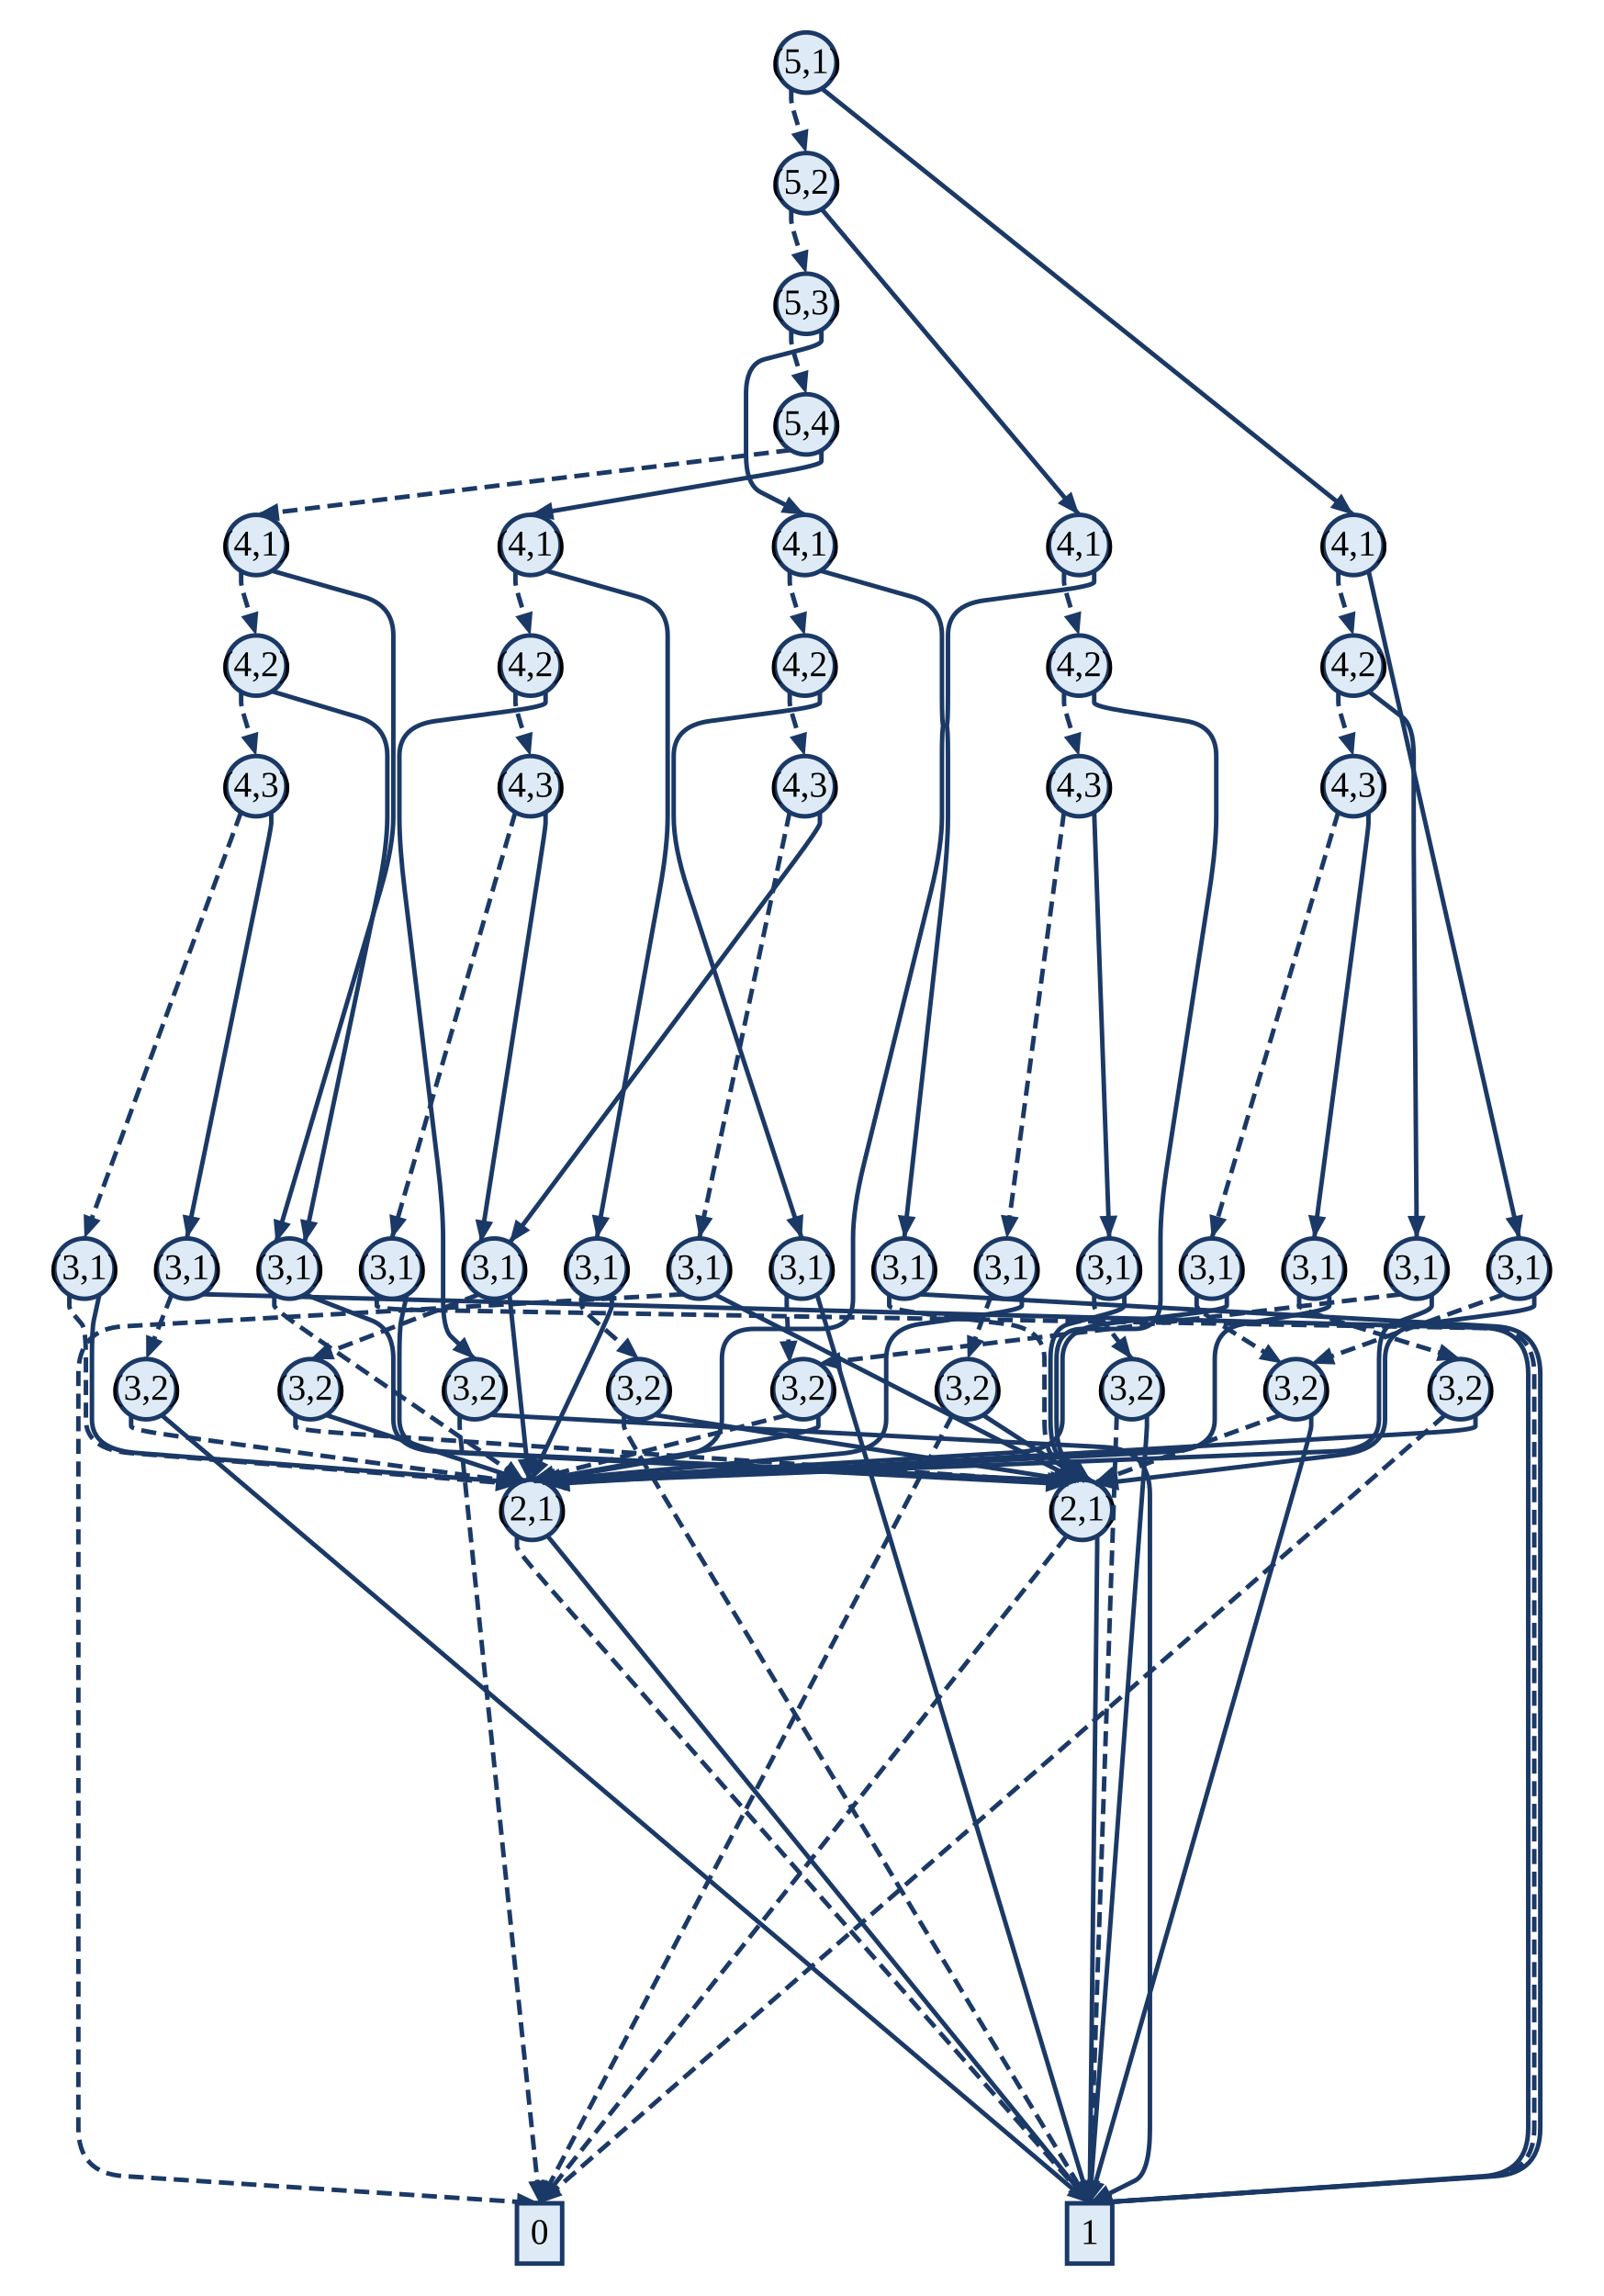
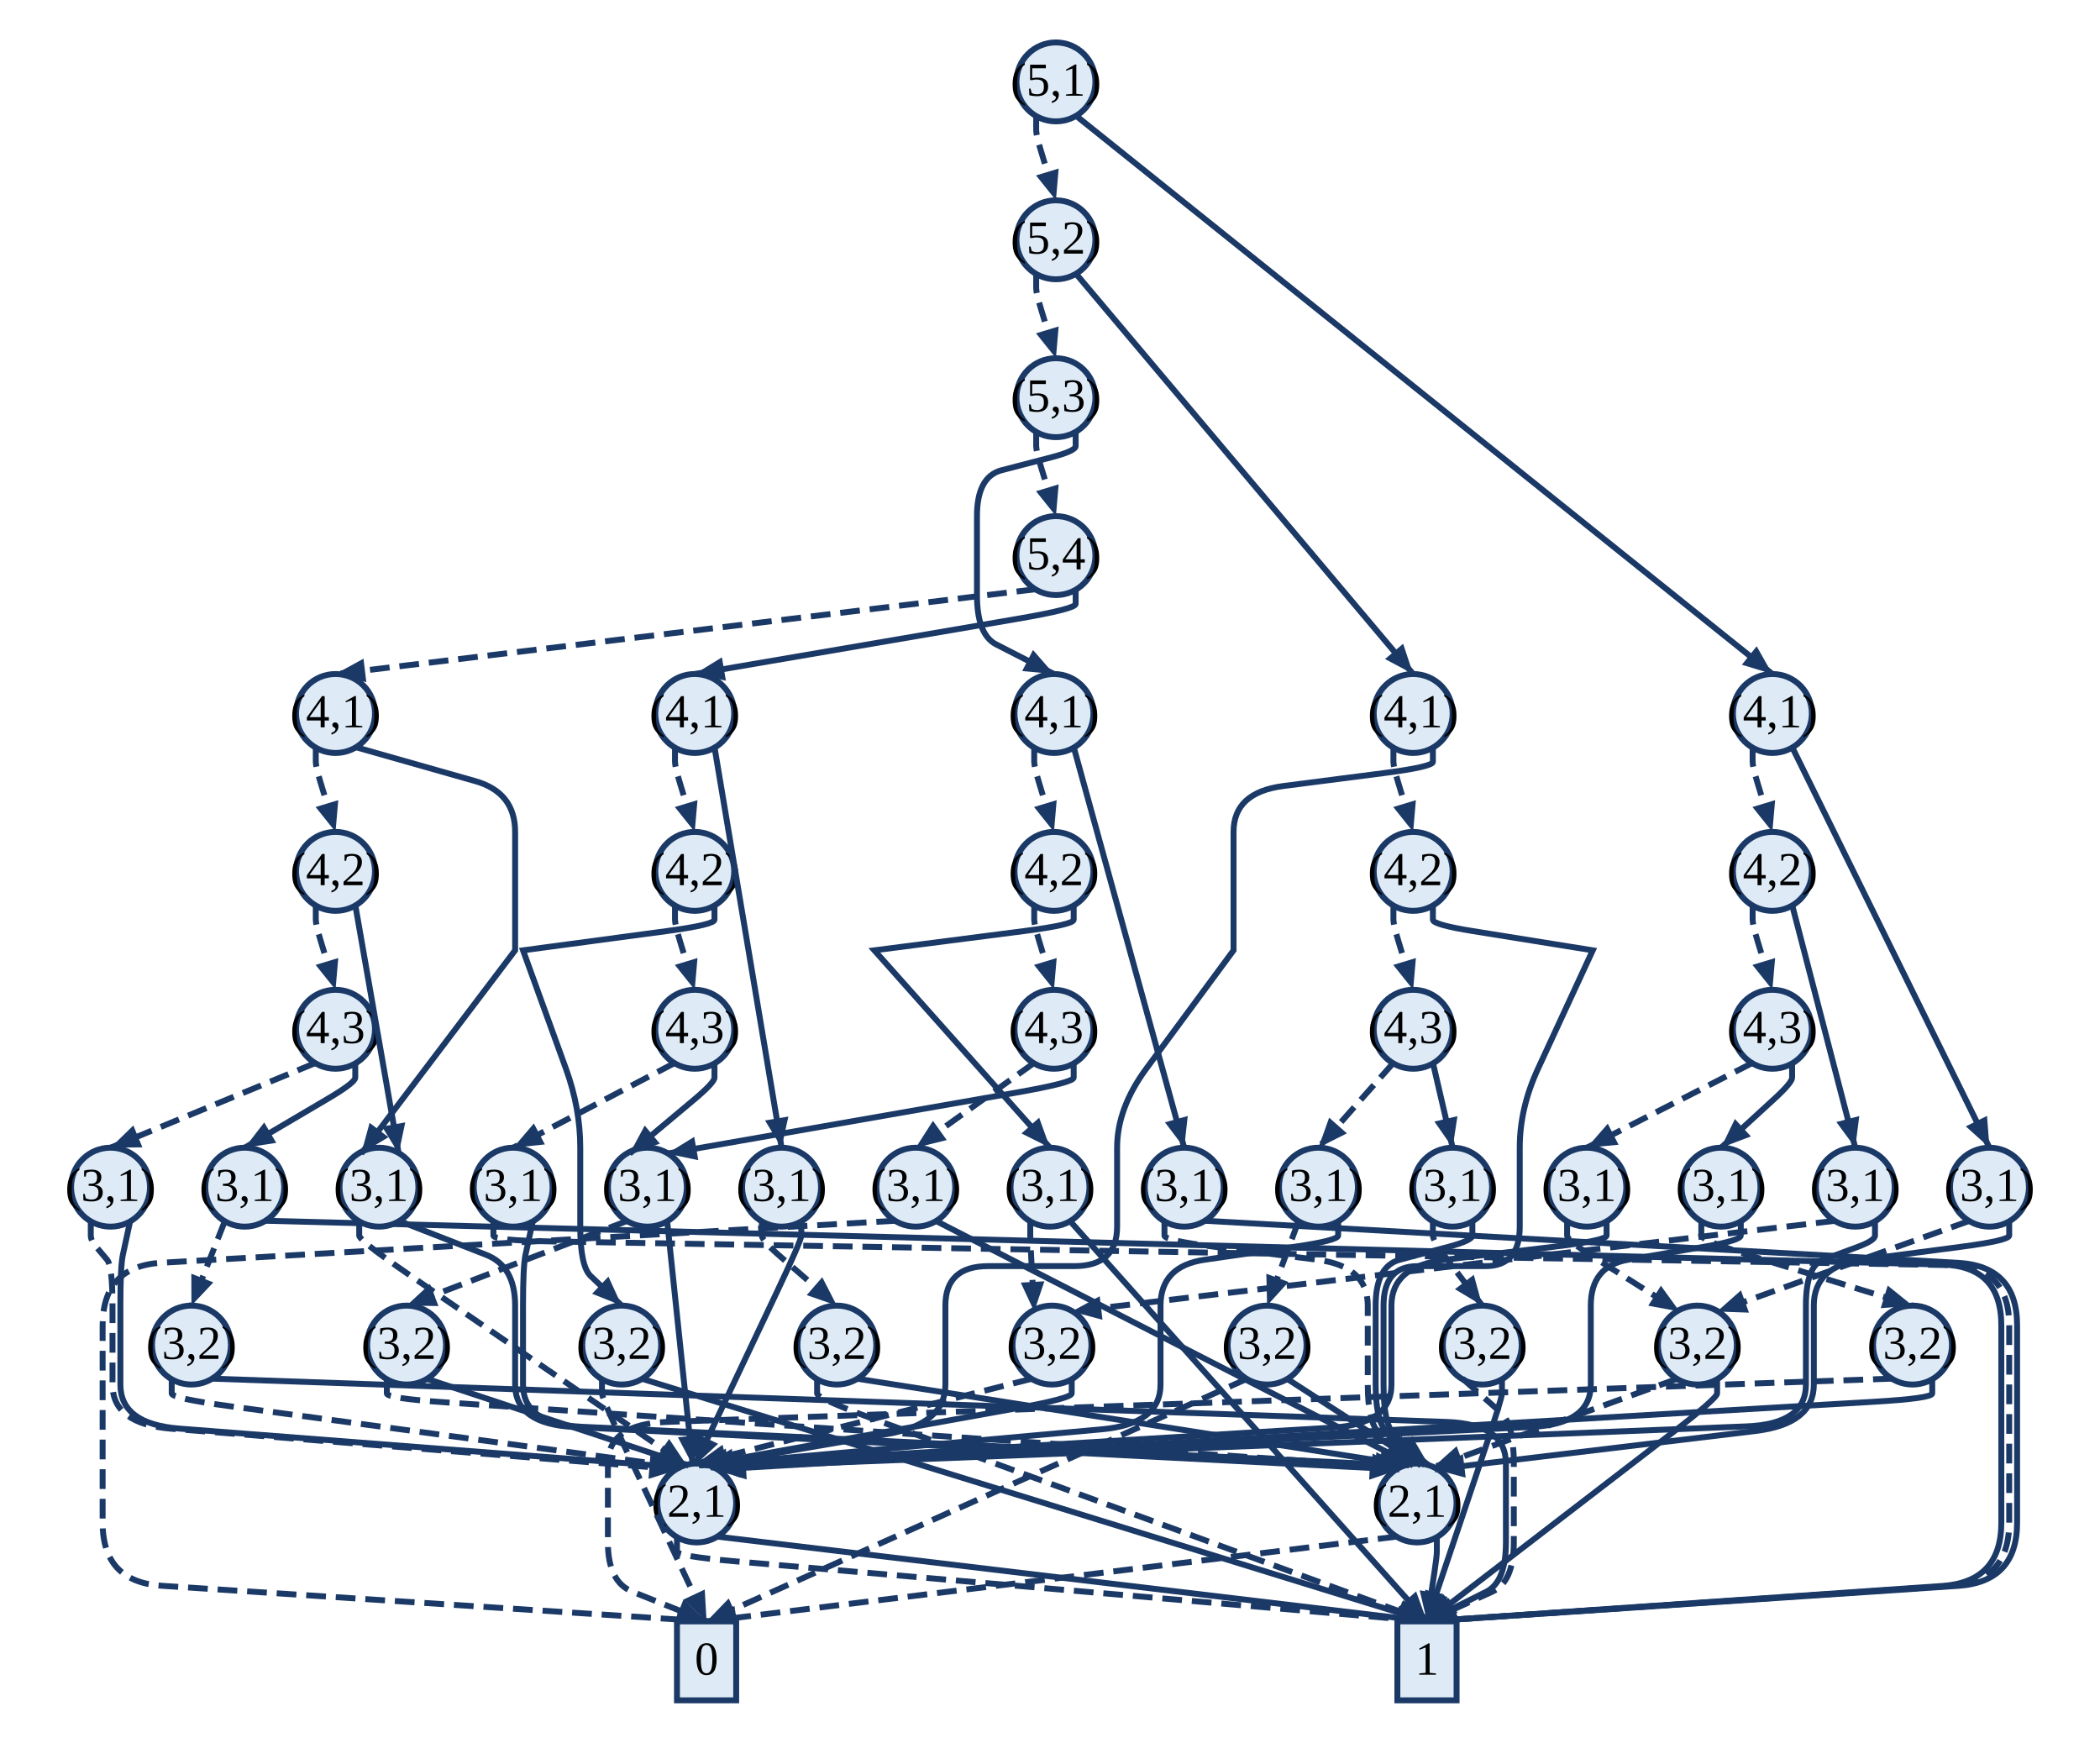
- <svg xmlns="http://www.w3.org/2000/svg" width="1064" height="1523" viewBox="-38 -21.5 1064 1523">
+ <svg xmlns="http://www.w3.org/2000/svg" width="1064" height="883" viewBox="-38 -21.5 1064 883">
  <defs>
    <marker id="arrow" viewBox="-10 -4 20 8" markerWidth="10" markerHeight="10" orient="auto">
      <polygon points="-10,-4 0,0 -10,4" fill="#1b3966" stroke="none" />
    </marker>
  </defs>
-   <circle cx="315" cy="980" r="20" fill="#deebf7" stroke="#1b3966" stroke-width="3" />
-   <text x="315" y="987" font-size="24" text-anchor="middle" fill="black">(2,1)</text>
-   <path d="M 305,997 L 305,1004.5 Q 305,1007 324.788,1029.55 L 665.212,1417.45 L 685,1440" fill="none" stroke="#1b3966" stroke-width="3" stroke-dasharray="10,5" marker-end="url(#arrow)" />
-   <path d="M 325,997 L 685,1440" fill="none" stroke="#1b3966" stroke-width="3" marker-end="url(#arrow)" />
-   <circle cx="680" cy="980" r="20" fill="#deebf7" stroke="#1b3966" stroke-width="3" />
-   <text x="680" y="987" font-size="24" text-anchor="middle" fill="black">(2,1)</text>
-   <path d="M 670,997 L 320,1440" fill="none" stroke="#1b3966" stroke-width="3" stroke-dasharray="10,5" marker-end="url(#arrow)" />
-   <path d="M 690,997 L 690,1004.5 Q 690,1007 689.654,1037 L 685.346,1410 L 685,1440" fill="none" stroke="#1b3966" stroke-width="3" marker-end="url(#arrow)" />
-   <circle cx="59" cy="900" r="20" fill="#deebf7" stroke="#1b3966" stroke-width="3" />
-   <text x="59" y="907" font-size="24" text-anchor="middle" fill="black">(3,2)</text>
-   <path d="M 49,917 L 49,924.5 Q 49,927 78.73,931.018 L 278.27,957.982 L 308,962" fill="none" stroke="#1b3966" stroke-width="3" stroke-dasharray="10,5" marker-end="url(#arrow)" />
-   <path d="M 69,917 L 685,1440" fill="none" stroke="#1b3966" stroke-width="3" marker-end="url(#arrow)" />
-   <circle cx="168" cy="900" r="20" fill="#deebf7" stroke="#1b3966" stroke-width="3" />
-   <text x="168" y="907" font-size="24" text-anchor="middle" fill="black">(3,2)</text>
-   <path d="M 158,917 L 158,924.5 Q 158,927 187.931,929.038 L 642.069,959.962 L 672,962" fill="none" stroke="#1b3966" stroke-width="3" stroke-dasharray="10,5" marker-end="url(#arrow)" />
-   <path d="M 178,917 L 311,961" fill="none" stroke="#1b3966" stroke-width="3" marker-end="url(#arrow)" />
-   <circle cx="277" cy="900" r="20" fill="#deebf7" stroke="#1b3966" stroke-width="3" />
-   <text x="277" y="907" font-size="24" text-anchor="middle" fill="black">(3,2)</text>
-   <path d="M 267,917 L 267,924.5 Q 267,927 270.083,956.841 L 316.917,1410.16 L 320,1440" fill="none" stroke="#1b3966" stroke-width="3" stroke-dasharray="10,5" marker-end="url(#arrow)" />
-   <path d="M 287,917 L 695.041,938.427 Q 725,940 725,970 L 725,1390 Q 725,1420 715,1425 L 695,1435 L 685,1440" fill="none" stroke="#1b3966" stroke-width="3" marker-end="url(#arrow)" />
-   <circle cx="386" cy="900" r="20" fill="#deebf7" stroke="#1b3966" stroke-width="3" />
-   <text x="386" y="907" font-size="24" text-anchor="middle" fill="black">(3,2)</text>
-   <path d="M 376,917 L 376,924.5 Q 376,927 391.479,952.698 L 669.521,1414.3 L 685,1440" fill="none" stroke="#1b3966" stroke-width="3" stroke-dasharray="10,5" marker-end="url(#arrow)" />
-   <path d="M 396,917 L 676,961" fill="none" stroke="#1b3966" stroke-width="3" marker-end="url(#arrow)" />
-   <circle cx="495" cy="900" r="20" fill="#deebf7" stroke="#1b3966" stroke-width="3" />
-   <text x="495" y="907" font-size="24" text-anchor="middle" fill="black">(3,2)</text>
-   <path d="M 485,917 L 315,960" fill="none" stroke="#1b3966" stroke-width="3" stroke-dasharray="10,5" marker-end="url(#arrow)" />
-   <path d="M 505,917 L 505,924.5 Q 505,927 475.474,932.312 L 345.526,955.688 L 316,961" fill="none" stroke="#1b3966" stroke-width="3" marker-end="url(#arrow)" />
-   <circle cx="604" cy="900" r="20" fill="#deebf7" stroke="#1b3966" stroke-width="3" />
-   <text x="604" y="907" font-size="24" text-anchor="middle" fill="black">(3,2)</text>
-   <path d="M 594,917 L 320,1440" fill="none" stroke="#1b3966" stroke-width="3" stroke-dasharray="10,5" marker-end="url(#arrow)" />
-   <path d="M 614,917 L 682,961" fill="none" stroke="#1b3966" stroke-width="3" marker-end="url(#arrow)" />
-   <circle cx="713" cy="900" r="20" fill="#deebf7" stroke="#1b3966" stroke-width="3" />
-   <text x="713" y="907" font-size="24" text-anchor="middle" fill="black">(3,2)</text>
-   <path d="M 703,917 L 685,1440" fill="none" stroke="#1b3966" stroke-width="3" stroke-dasharray="10,5" marker-end="url(#arrow)" />
-   <path d="M 723,917 L 723,924.5 Q 723,927 720.784,956.918 L 687.216,1410.08 L 685,1440" fill="none" stroke="#1b3966" stroke-width="3" marker-end="url(#arrow)" />
-   <circle cx="822" cy="900" r="20" fill="#deebf7" stroke="#1b3966" stroke-width="3" />
-   <text x="822" y="907" font-size="24" text-anchor="middle" fill="black">(3,2)</text>
-   <path d="M 812,917 L 688,962" fill="none" stroke="#1b3966" stroke-width="3" stroke-dasharray="10,5" marker-end="url(#arrow)" />
-   <path d="M 832,917 L 832,924.5 Q 832,927 823.736,955.839 L 693.264,1411.16 L 685,1440" fill="none" stroke="#1b3966" stroke-width="3" marker-end="url(#arrow)" />
-   <circle cx="931" cy="900" r="20" fill="#deebf7" stroke="#1b3966" stroke-width="3" />
-   <text x="931" y="907" font-size="24" text-anchor="middle" fill="black">(3,2)</text>
-   <path d="M 921,917 L 320,1440" fill="none" stroke="#1b3966" stroke-width="3" stroke-dasharray="10,5" marker-end="url(#arrow)" />
-   <path d="M 941,917 L 941,924.5 Q 941,927 911.051,928.75 L 354.949,961.25 L 325,963" fill="none" stroke="#1b3966" stroke-width="3" marker-end="url(#arrow)" />
-   <circle cx="18" cy="820" r="20" fill="#deebf7" stroke="#1b3966" stroke-width="3" />
-   <text x="18" y="827" font-size="24" text-anchor="middle" fill="black">(3,1)</text>
-   <path d="M 8,837 L 8,844.5 Q 8,847 10.75,850.25 L 16.25,856.75 Q 19,860 19,880 L 19,920 Q 19,940 48.904,942.396 L 276.096,960.604 L 306,963" fill="none" stroke="#1b3966" stroke-width="3" stroke-dasharray="10,5" marker-end="url(#arrow)" />
-   <path d="M 28,837 L 24.25,854.25 Q 23,860 23,880 L 23,920 Q 23,940 52.91,942.317 L 277.09,959.683 L 307,962" fill="none" stroke="#1b3966" stroke-width="3" marker-end="url(#arrow)" />
-   <circle cx="86" cy="820" r="20" fill="#deebf7" stroke="#1b3966" stroke-width="3" />
-   <text x="86" y="827" font-size="24" text-anchor="middle" fill="black">(3,1)</text>
-   <path d="M 76,837 L 59,880" fill="none" stroke="#1b3966" stroke-width="3" stroke-dasharray="10,5" marker-end="url(#arrow)" />
-   <path d="M 96,837 L 946.01,859.216 Q 976,860 976,890 L 976,1390 Q 976,1420 946.071,1422.06 L 714.929,1437.94 L 685,1440" fill="none" stroke="#1b3966" stroke-width="3" marker-end="url(#arrow)" />
-   <circle cx="154" cy="820" r="20" fill="#deebf7" stroke="#1b3966" stroke-width="3" />
-   <text x="154" y="827" font-size="24" text-anchor="middle" fill="black">(3,1)</text>
-   <path d="M 144,837 L 144,844.5 Q 144,847 168.73,863.983 L 285.27,944.017 L 310,961" fill="none" stroke="#1b3966" stroke-width="3" stroke-dasharray="10,5" marker-end="url(#arrow)" />
-   <path d="M 164,837 L 208.25,854.25 Q 223,860 223,880 L 223,920 Q 223,940 252.961,941.538 L 641.039,961.462 L 671,963" fill="none" stroke="#1b3966" stroke-width="3" marker-end="url(#arrow)" />
-   <circle cx="222" cy="820" r="20" fill="#deebf7" stroke="#1b3966" stroke-width="3" />
-   <text x="222" y="827" font-size="24" text-anchor="middle" fill="black">(3,1)</text>
-   <path d="M 212,837 L 212,844.5 Q 212,847 241.996,847.508 L 950.004,859.492 Q 980,860 980,890 L 980,1390 Q 980,1420 950.069,1422.03 L 714.931,1437.97 L 685,1440" fill="none" stroke="#1b3966" stroke-width="3" stroke-dasharray="10,5" marker-end="url(#arrow)" />
-   <path d="M 232,837 L 228.25,854.25 Q 227,860 227,880 L 227,920 Q 227,940 256.967,941.408 L 644.033,959.592 L 674,961" fill="none" stroke="#1b3966" stroke-width="3" marker-end="url(#arrow)" />
-   <circle cx="290" cy="820" r="20" fill="#deebf7" stroke="#1b3966" stroke-width="3" />
-   <text x="290" y="827" font-size="24" text-anchor="middle" fill="black">(3,1)</text>
-   <path d="M 280,837 L 168,880" fill="none" stroke="#1b3966" stroke-width="3" stroke-dasharray="10,5" marker-end="url(#arrow)" />
-   <path d="M 300,837 L 313,961" fill="none" stroke="#1b3966" stroke-width="3" marker-end="url(#arrow)" />
-   <circle cx="358" cy="820" r="20" fill="#deebf7" stroke="#1b3966" stroke-width="3" />
-   <text x="358" y="827" font-size="24" text-anchor="middle" fill="black">(3,1)</text>
-   <path d="M 348,837 L 348,844.5 Q 348,847 357.5,855.25 L 376.5,871.75 L 386,880" fill="none" stroke="#1b3966" stroke-width="3" stroke-dasharray="10,5" marker-end="url(#arrow)" />
-   <path d="M 368,837 L 368,844.5 Q 368,847 355.157,874.112 L 326.843,933.888 L 314,961" fill="none" stroke="#1b3966" stroke-width="3" marker-end="url(#arrow)" />
-   <circle cx="426" cy="820" r="20" fill="#deebf7" stroke="#1b3966" stroke-width="3" />
-   <text x="426" y="827" font-size="24" text-anchor="middle" fill="black">(3,1)</text>
-   <path d="M 416,837 L 43.951,858.286 Q 14,860 14,890 L 14,1390 Q 14,1420 43.936,1421.96 L 290.064,1438.04 L 320,1440" fill="none" stroke="#1b3966" stroke-width="3" stroke-dasharray="10,5" marker-end="url(#arrow)" />
-   <path d="M 436,837 L 678,961" fill="none" stroke="#1b3966" stroke-width="3" marker-end="url(#arrow)" />
-   <circle cx="494" cy="820" r="20" fill="#deebf7" stroke="#1b3966" stroke-width="3" />
-   <text x="494" y="827" font-size="24" text-anchor="middle" fill="black">(3,1)</text>
-   <path d="M 484,837 L 484,844.5 Q 484,847 484.5,856 L 485.5,874 L 486,883" fill="none" stroke="#1b3966" stroke-width="3" stroke-dasharray="10,5" marker-end="url(#arrow)" />
-   <path d="M 504,837 L 685,1440" fill="none" stroke="#1b3966" stroke-width="3" marker-end="url(#arrow)" />
-   <circle cx="562" cy="820" r="20" fill="#deebf7" stroke="#1b3966" stroke-width="3" />
-   <text x="562" y="827" font-size="24" text-anchor="middle" fill="black">(3,1)</text>
-   <path d="M 552,837 L 552,844.5 Q 552,847 577.75,850.25 L 629.25,856.75 Q 655,860 655,880 L 655,920 Q 655,940 661.25,945 L 673.75,955 L 680,960" fill="none" stroke="#1b3966" stroke-width="3" stroke-dasharray="10,5" marker-end="url(#arrow)" />
-   <path d="M 572,837 L 954.047,858.328 Q 984,860 984,890 L 984,1390 Q 984,1420 954.067,1422 L 714.933,1438 L 685,1440" fill="none" stroke="#1b3966" stroke-width="3" marker-end="url(#arrow)" />
-   <circle cx="630" cy="820" r="20" fill="#deebf7" stroke="#1b3966" stroke-width="3" />
-   <text x="630" y="827" font-size="24" text-anchor="middle" fill="black">(3,1)</text>
-   <path d="M 620,837 L 604,880" fill="none" stroke="#1b3966" stroke-width="3" stroke-dasharray="10,5" marker-end="url(#arrow)" />
-   <path d="M 640,837 L 640,844.5 Q 640,847 617.5,850.25 L 572.5,856.75 Q 550,860 550,880 L 550,920 Q 550,940 520.121,942.693 L 346.879,958.307 L 317,961" fill="none" stroke="#1b3966" stroke-width="3" marker-end="url(#arrow)" />
-   <circle cx="698" cy="820" r="20" fill="#deebf7" stroke="#1b3966" stroke-width="3" />
-   <text x="698" y="827" font-size="24" text-anchor="middle" fill="black">(3,1)</text>
-   <path d="M 688,837 L 688,844.5 Q 688,847 694.25,855.25 L 706.75,871.75 L 713,880" fill="none" stroke="#1b3966" stroke-width="3" stroke-dasharray="10,5" marker-end="url(#arrow)" />
-   <path d="M 708,837 L 708,844.5 Q 708,847 695.75,850.25 L 671.25,856.75 Q 659,860 659,880 L 659,920 Q 659,940 665.75,945.25 L 679.25,955.75 L 686,961" fill="none" stroke="#1b3966" stroke-width="3" marker-end="url(#arrow)" />
-   <circle cx="766" cy="820" r="20" fill="#deebf7" stroke="#1b3966" stroke-width="3" />
-   <text x="766" y="827" font-size="24" text-anchor="middle" fill="black">(3,1)</text>
-   <path d="M 756,837 L 756,844.5 Q 756,847 770.25,856 L 798.75,874 L 813,883" fill="none" stroke="#1b3966" stroke-width="3" stroke-dasharray="10,5" marker-end="url(#arrow)" />
-   <path d="M 776,837 L 776,844.5 Q 776,847 748.75,850.25 L 694.25,856.75 Q 667,860 667,880 L 667,920 Q 667,940 637.055,941.812 L 349.945,959.188 L 320,961" fill="none" stroke="#1b3966" stroke-width="3" marker-end="url(#arrow)" />
-   <circle cx="834" cy="820" r="20" fill="#deebf7" stroke="#1b3966" stroke-width="3" />
-   <text x="834" y="827" font-size="24" text-anchor="middle" fill="black">(3,1)</text>
-   <path d="M 824,837 L 824,844.5 Q 824,847 850.75,855.25 L 904.25,871.75 L 931,880" fill="none" stroke="#1b3966" stroke-width="3" stroke-dasharray="10,5" marker-end="url(#arrow)" />
-   <path d="M 844,837 L 844,844.5 Q 844,847 825,850.25 L 787,856.75 Q 768,860 768,880 L 768,920 Q 768,940 738.036,941.478 L 351.964,960.522 L 322,962" fill="none" stroke="#1b3966" stroke-width="3" marker-end="url(#arrow)" />
-   <circle cx="902" cy="820" r="20" fill="#deebf7" stroke="#1b3966" stroke-width="3" />
-   <text x="902" y="827" font-size="24" text-anchor="middle" fill="black">(3,1)</text>
-   <path d="M 892,837 L 505,883" fill="none" stroke="#1b3966" stroke-width="3" stroke-dasharray="10,5" marker-end="url(#arrow)" />
-   <path d="M 912,837 L 912,844.5 Q 912,847 903.25,850.25 L 885.75,856.75 Q 877,860 877,880 L 877,920 Q 877,940 847.024,941.19 L 352.976,960.81 L 323,962" fill="none" stroke="#1b3966" stroke-width="3" marker-end="url(#arrow)" />
-   <circle cx="970" cy="820" r="20" fill="#deebf7" stroke="#1b3966" stroke-width="3" />
-   <text x="970" y="827" font-size="24" text-anchor="middle" fill="black">(3,1)</text>
-   <path d="M 960,837 L 832,883" fill="none" stroke="#1b3966" stroke-width="3" stroke-dasharray="10,5" marker-end="url(#arrow)" />
-   <path d="M 980,837 L 980,844.5 Q 980,847 955.25,850.25 L 905.75,856.75 Q 881,860 881,880 L 881,920 Q 881,940 851.213,943.568 L 718.787,959.432 L 689,963" fill="none" stroke="#1b3966" stroke-width="3" marker-end="url(#arrow)" />
+   <circle cx="315" cy="740" r="20" fill="#deebf7" stroke="#1b3966" stroke-width="3" />
+   <text x="315" y="747" font-size="24" text-anchor="middle" fill="black">(2,1)</text>
+   <path d="M 305,757 L 305,764.5 Q 305,767 334.888,769.595 L 655.112,797.405 L 685,800" fill="none" stroke="#1b3966" stroke-width="3" stroke-dasharray="10,5" marker-end="url(#arrow)" />
+   <path d="M 325,757 L 685,800" fill="none" stroke="#1b3966" stroke-width="3" marker-end="url(#arrow)" />
+   <circle cx="680" cy="740" r="20" fill="#deebf7" stroke="#1b3966" stroke-width="3" />
+   <text x="680" y="747" font-size="24" text-anchor="middle" fill="black">(2,1)</text>
+   <path d="M 670,757 L 320,800" fill="none" stroke="#1b3966" stroke-width="3" stroke-dasharray="10,5" marker-end="url(#arrow)" />
+   <path d="M 690,757 L 690,764.5 Q 690,767 688.75,775.25 L 686.25,791.75 L 685,800" fill="none" stroke="#1b3966" stroke-width="3" marker-end="url(#arrow)" />
+   <circle cx="59" cy="660" r="20" fill="#deebf7" stroke="#1b3966" stroke-width="3" />
+   <text x="59" y="667" font-size="24" text-anchor="middle" fill="black">(3,2)</text>
+   <path d="M 49,677 L 49,684.5 Q 49,687 78.73,691.018 L 278.27,717.982 L 308,722" fill="none" stroke="#1b3966" stroke-width="3" stroke-dasharray="10,5" marker-end="url(#arrow)" />
+   <path d="M 69,677 L 695.018,698.949 Q 725,700 725,720 L 725,760 Q 725,780 715,785 L 695,795 L 685,800" fill="none" stroke="#1b3966" stroke-width="3" marker-end="url(#arrow)" />
+   <circle cx="168" cy="660" r="20" fill="#deebf7" stroke="#1b3966" stroke-width="3" />
+   <text x="168" y="667" font-size="24" text-anchor="middle" fill="black">(3,2)</text>
+   <path d="M 158,677 L 158,684.5 Q 158,687 187.931,689.038 L 642.069,719.962 L 672,722" fill="none" stroke="#1b3966" stroke-width="3" stroke-dasharray="10,5" marker-end="url(#arrow)" />
+   <path d="M 178,677 L 311,721" fill="none" stroke="#1b3966" stroke-width="3" marker-end="url(#arrow)" />
+   <circle cx="277" cy="660" r="20" fill="#deebf7" stroke="#1b3966" stroke-width="3" />
+   <text x="277" y="667" font-size="24" text-anchor="middle" fill="black">(3,2)</text>
+   <path d="M 267,677 L 267,684.5 Q 267,687 279.739,714.161 L 307.261,772.839 L 320,800" fill="none" stroke="#1b3966" stroke-width="3" stroke-dasharray="10,5" marker-end="url(#arrow)" />
+   <path d="M 287,677 L 685,800" fill="none" stroke="#1b3966" stroke-width="3" marker-end="url(#arrow)" />
+   <circle cx="386" cy="660" r="20" fill="#deebf7" stroke="#1b3966" stroke-width="3" />
+   <text x="386" y="667" font-size="24" text-anchor="middle" fill="black">(3,2)</text>
+   <path d="M 376,677 L 376,684.5 Q 376,687 404.175,697.304 L 656.825,789.696 L 685,800" fill="none" stroke="#1b3966" stroke-width="3" stroke-dasharray="10,5" marker-end="url(#arrow)" />
+   <path d="M 396,677 L 676,721" fill="none" stroke="#1b3966" stroke-width="3" marker-end="url(#arrow)" />
+   <circle cx="495" cy="660" r="20" fill="#deebf7" stroke="#1b3966" stroke-width="3" />
+   <text x="495" y="667" font-size="24" text-anchor="middle" fill="black">(3,2)</text>
+   <path d="M 485,677 L 315,720" fill="none" stroke="#1b3966" stroke-width="3" stroke-dasharray="10,5" marker-end="url(#arrow)" />
+   <path d="M 505,677 L 505,684.5 Q 505,687 475.474,692.312 L 345.526,715.688 L 316,721" fill="none" stroke="#1b3966" stroke-width="3" marker-end="url(#arrow)" />
+   <circle cx="604" cy="660" r="20" fill="#deebf7" stroke="#1b3966" stroke-width="3" />
+   <text x="604" y="667" font-size="24" text-anchor="middle" fill="black">(3,2)</text>
+   <path d="M 594,677 L 320,800" fill="none" stroke="#1b3966" stroke-width="3" stroke-dasharray="10,5" marker-end="url(#arrow)" />
+   <path d="M 614,677 L 682,721" fill="none" stroke="#1b3966" stroke-width="3" marker-end="url(#arrow)" />
+   <circle cx="713" cy="660" r="20" fill="#deebf7" stroke="#1b3966" stroke-width="3" />
+   <text x="713" y="667" font-size="24" text-anchor="middle" fill="black">(3,2)</text>
+   <path d="M 703,677 L 722.5,694.25 Q 729,700 729,720 L 729,760 Q 729,780 718,785 L 696,795 L 685,800" fill="none" stroke="#1b3966" stroke-width="3" stroke-dasharray="10,5" marker-end="url(#arrow)" />
+   <path d="M 723,677 L 723,684.5 Q 723,687 713.5,715.25 L 694.5,771.75 L 685,800" fill="none" stroke="#1b3966" stroke-width="3" marker-end="url(#arrow)" />
+   <circle cx="822" cy="660" r="20" fill="#deebf7" stroke="#1b3966" stroke-width="3" />
+   <text x="822" y="667" font-size="24" text-anchor="middle" fill="black">(3,2)</text>
+   <path d="M 812,677 L 688,722" fill="none" stroke="#1b3966" stroke-width="3" stroke-dasharray="10,5" marker-end="url(#arrow)" />
+   <path d="M 832,677 L 832,684.5 Q 832,687 808.215,705.284 L 708.785,781.716 L 685,800" fill="none" stroke="#1b3966" stroke-width="3" marker-end="url(#arrow)" />
+   <circle cx="931" cy="660" r="20" fill="#deebf7" stroke="#1b3966" stroke-width="3" />
+   <text x="931" y="667" font-size="24" text-anchor="middle" fill="black">(3,2)</text>
+   <path d="M 921,677 L 299.981,698.941 Q 270,700 270,720 L 270,760 Q 270,780 282.5,785 L 307.5,795 L 320,800" fill="none" stroke="#1b3966" stroke-width="3" stroke-dasharray="10,5" marker-end="url(#arrow)" />
+   <path d="M 941,677 L 941,684.5 Q 941,687 911.051,688.75 L 354.949,721.25 L 325,723" fill="none" stroke="#1b3966" stroke-width="3" marker-end="url(#arrow)" />
+   <circle cx="18" cy="580" r="20" fill="#deebf7" stroke="#1b3966" stroke-width="3" />
+   <text x="18" y="587" font-size="24" text-anchor="middle" fill="black">(3,1)</text>
+   <path d="M 8,597 L 8,604.5 Q 8,607 10.75,610.25 L 16.25,616.75 Q 19,620 19,640 L 19,680 Q 19,700 48.904,702.396 L 276.096,720.604 L 306,723" fill="none" stroke="#1b3966" stroke-width="3" stroke-dasharray="10,5" marker-end="url(#arrow)" />
+   <path d="M 28,597 L 24.25,614.25 Q 23,620 23,640 L 23,680 Q 23,700 52.91,702.317 L 277.09,719.683 L 307,722" fill="none" stroke="#1b3966" stroke-width="3" marker-end="url(#arrow)" />
+   <circle cx="86" cy="580" r="20" fill="#deebf7" stroke="#1b3966" stroke-width="3" />
+   <text x="86" y="587" font-size="24" text-anchor="middle" fill="black">(3,1)</text>
+   <path d="M 76,597 L 59,640" fill="none" stroke="#1b3966" stroke-width="3" stroke-dasharray="10,5" marker-end="url(#arrow)" />
+   <path d="M 96,597 L 946.01,619.216 Q 976,620 976,650 L 976,750 Q 976,780 946.071,782.057 L 714.929,797.943 L 685,800" fill="none" stroke="#1b3966" stroke-width="3" marker-end="url(#arrow)" />
+   <circle cx="154" cy="580" r="20" fill="#deebf7" stroke="#1b3966" stroke-width="3" />
+   <text x="154" y="587" font-size="24" text-anchor="middle" fill="black">(3,1)</text>
+   <path d="M 144,597 L 144,604.5 Q 144,607 168.73,623.983 L 285.27,704.017 L 310,721" fill="none" stroke="#1b3966" stroke-width="3" stroke-dasharray="10,5" marker-end="url(#arrow)" />
+   <path d="M 164,597 L 208.25,614.25 Q 223,620 223,640 L 223,680 Q 223,700 252.961,701.538 L 641.039,721.462 L 671,723" fill="none" stroke="#1b3966" stroke-width="3" marker-end="url(#arrow)" />
+   <circle cx="222" cy="580" r="20" fill="#deebf7" stroke="#1b3966" stroke-width="3" />
+   <text x="222" y="587" font-size="24" text-anchor="middle" fill="black">(3,1)</text>
+   <path d="M 212,597 L 212,604.5 Q 212,607 241.996,607.508 L 950.004,619.492 Q 980,620 980,650 L 980,750 Q 980,780 950.069,782.029 L 714.931,797.971 L 685,800" fill="none" stroke="#1b3966" stroke-width="3" stroke-dasharray="10,5" marker-end="url(#arrow)" />
+   <path d="M 232,597 L 228.25,614.25 Q 227,620 227,640 L 227,680 Q 227,700 256.967,701.408 L 644.033,719.592 L 674,721" fill="none" stroke="#1b3966" stroke-width="3" marker-end="url(#arrow)" />
+   <circle cx="290" cy="580" r="20" fill="#deebf7" stroke="#1b3966" stroke-width="3" />
+   <text x="290" y="587" font-size="24" text-anchor="middle" fill="black">(3,1)</text>
+   <path d="M 280,597 L 168,640" fill="none" stroke="#1b3966" stroke-width="3" stroke-dasharray="10,5" marker-end="url(#arrow)" />
+   <path d="M 300,597 L 313,721" fill="none" stroke="#1b3966" stroke-width="3" marker-end="url(#arrow)" />
+   <circle cx="358" cy="580" r="20" fill="#deebf7" stroke="#1b3966" stroke-width="3" />
+   <text x="358" y="587" font-size="24" text-anchor="middle" fill="black">(3,1)</text>
+   <path d="M 348,597 L 348,604.5 Q 348,607 357.5,615.25 L 376.5,631.75 L 386,640" fill="none" stroke="#1b3966" stroke-width="3" stroke-dasharray="10,5" marker-end="url(#arrow)" />
+   <path d="M 368,597 L 368,604.5 Q 368,607 355.157,634.112 L 326.843,693.888 L 314,721" fill="none" stroke="#1b3966" stroke-width="3" marker-end="url(#arrow)" />
+   <circle cx="426" cy="580" r="20" fill="#deebf7" stroke="#1b3966" stroke-width="3" />
+   <text x="426" y="587" font-size="24" text-anchor="middle" fill="black">(3,1)</text>
+   <path d="M 416,597 L 43.951,618.286 Q 14,620 14,650 L 14,750 Q 14,780 43.936,781.957 L 290.064,798.043 L 320,800" fill="none" stroke="#1b3966" stroke-width="3" stroke-dasharray="10,5" marker-end="url(#arrow)" />
+   <path d="M 436,597 L 678,721" fill="none" stroke="#1b3966" stroke-width="3" marker-end="url(#arrow)" />
+   <circle cx="494" cy="580" r="20" fill="#deebf7" stroke="#1b3966" stroke-width="3" />
+   <text x="494" y="587" font-size="24" text-anchor="middle" fill="black">(3,1)</text>
+   <path d="M 484,597 L 484,604.5 Q 484,607 484.5,616 L 485.5,634 L 486,643" fill="none" stroke="#1b3966" stroke-width="3" stroke-dasharray="10,5" marker-end="url(#arrow)" />
+   <path d="M 504,597 L 685,800" fill="none" stroke="#1b3966" stroke-width="3" marker-end="url(#arrow)" />
+   <circle cx="562" cy="580" r="20" fill="#deebf7" stroke="#1b3966" stroke-width="3" />
+   <text x="562" y="587" font-size="24" text-anchor="middle" fill="black">(3,1)</text>
+   <path d="M 552,597 L 552,604.5 Q 552,607 577.75,610.25 L 629.25,616.75 Q 655,620 655,640 L 655,680 Q 655,700 661.25,705 L 673.75,715 L 680,720" fill="none" stroke="#1b3966" stroke-width="3" stroke-dasharray="10,5" marker-end="url(#arrow)" />
+   <path d="M 572,597 L 954.047,618.328 Q 984,620 984,650 L 984,750 Q 984,780 954.067,782.002 L 714.933,797.998 L 685,800" fill="none" stroke="#1b3966" stroke-width="3" marker-end="url(#arrow)" />
+   <circle cx="630" cy="580" r="20" fill="#deebf7" stroke="#1b3966" stroke-width="3" />
+   <text x="630" y="587" font-size="24" text-anchor="middle" fill="black">(3,1)</text>
+   <path d="M 620,597 L 604,640" fill="none" stroke="#1b3966" stroke-width="3" stroke-dasharray="10,5" marker-end="url(#arrow)" />
+   <path d="M 640,597 L 640,604.5 Q 640,607 617.5,610.25 L 572.5,616.75 Q 550,620 550,640 L 550,680 Q 550,700 520.121,702.693 L 346.879,718.307 L 317,721" fill="none" stroke="#1b3966" stroke-width="3" marker-end="url(#arrow)" />
+   <circle cx="698" cy="580" r="20" fill="#deebf7" stroke="#1b3966" stroke-width="3" />
+   <text x="698" y="587" font-size="24" text-anchor="middle" fill="black">(3,1)</text>
+   <path d="M 688,597 L 688,604.5 Q 688,607 694.25,615.25 L 706.75,631.75 L 713,640" fill="none" stroke="#1b3966" stroke-width="3" stroke-dasharray="10,5" marker-end="url(#arrow)" />
+   <path d="M 708,597 L 708,604.5 Q 708,607 695.75,610.25 L 671.25,616.75 Q 659,620 659,640 L 659,680 Q 659,700 665.75,705.25 L 679.25,715.75 L 686,721" fill="none" stroke="#1b3966" stroke-width="3" marker-end="url(#arrow)" />
+   <circle cx="766" cy="580" r="20" fill="#deebf7" stroke="#1b3966" stroke-width="3" />
+   <text x="766" y="587" font-size="24" text-anchor="middle" fill="black">(3,1)</text>
+   <path d="M 756,597 L 756,604.5 Q 756,607 770.25,616 L 798.75,634 L 813,643" fill="none" stroke="#1b3966" stroke-width="3" stroke-dasharray="10,5" marker-end="url(#arrow)" />
+   <path d="M 776,597 L 776,604.5 Q 776,607 748.75,610.25 L 694.25,616.75 Q 667,620 667,640 L 667,680 Q 667,700 637.055,701.812 L 349.945,719.188 L 320,721" fill="none" stroke="#1b3966" stroke-width="3" marker-end="url(#arrow)" />
+   <circle cx="834" cy="580" r="20" fill="#deebf7" stroke="#1b3966" stroke-width="3" />
+   <text x="834" y="587" font-size="24" text-anchor="middle" fill="black">(3,1)</text>
+   <path d="M 824,597 L 824,604.5 Q 824,607 850.75,615.25 L 904.25,631.75 L 931,640" fill="none" stroke="#1b3966" stroke-width="3" stroke-dasharray="10,5" marker-end="url(#arrow)" />
+   <path d="M 844,597 L 844,604.5 Q 844,607 825,610.25 L 787,616.75 Q 768,620 768,640 L 768,680 Q 768,700 738.036,701.478 L 351.964,720.522 L 322,722" fill="none" stroke="#1b3966" stroke-width="3" marker-end="url(#arrow)" />
+   <circle cx="902" cy="580" r="20" fill="#deebf7" stroke="#1b3966" stroke-width="3" />
+   <text x="902" y="587" font-size="24" text-anchor="middle" fill="black">(3,1)</text>
+   <path d="M 892,597 L 505,643" fill="none" stroke="#1b3966" stroke-width="3" stroke-dasharray="10,5" marker-end="url(#arrow)" />
+   <path d="M 912,597 L 912,604.5 Q 912,607 903.25,610.25 L 885.75,616.75 Q 877,620 877,640 L 877,680 Q 877,700 847.024,701.19 L 352.976,720.81 L 323,722" fill="none" stroke="#1b3966" stroke-width="3" marker-end="url(#arrow)" />
+   <circle cx="970" cy="580" r="20" fill="#deebf7" stroke="#1b3966" stroke-width="3" />
+   <text x="970" y="587" font-size="24" text-anchor="middle" fill="black">(3,1)</text>
+   <path d="M 960,597 L 832,643" fill="none" stroke="#1b3966" stroke-width="3" stroke-dasharray="10,5" marker-end="url(#arrow)" />
+   <path d="M 980,597 L 980,604.5 Q 980,607 955.25,610.25 L 905.75,616.75 Q 881,620 881,640 L 881,680 Q 881,700 851.213,703.568 L 718.787,719.432 L 689,723" fill="none" stroke="#1b3966" stroke-width="3" marker-end="url(#arrow)" />
  <circle cx="132" cy="500" r="20" fill="#deebf7" stroke="#1b3966" stroke-width="3" />
  <text x="132" y="507" font-size="24" text-anchor="middle" fill="black">(4,3)</text>
-   <path d="M 122,517 L 18,800" fill="none" stroke="#1b3966" stroke-width="3" stroke-dasharray="10,5" marker-end="url(#arrow)" />
-   <path d="M 142,517 L 142,524.5 Q 142,527 135.972,556.388 L 92.028,770.612 L 86,800" fill="none" stroke="#1b3966" stroke-width="3" marker-end="url(#arrow)" />
+   <path d="M 122,517 L 18,560" fill="none" stroke="#1b3966" stroke-width="3" stroke-dasharray="10,5" marker-end="url(#arrow)" />
+   <path d="M 142,517 L 142,524.5 Q 142,527 128,535.25 L 100,551.75 L 86,560" fill="none" stroke="#1b3966" stroke-width="3" marker-end="url(#arrow)" />
  <circle cx="314" cy="500" r="20" fill="#deebf7" stroke="#1b3966" stroke-width="3" />
  <text x="314" y="507" font-size="24" text-anchor="middle" fill="black">(4,3)</text>
-   <path d="M 304,517 L 222,800" fill="none" stroke="#1b3966" stroke-width="3" stroke-dasharray="10,5" marker-end="url(#arrow)" />
-   <path d="M 324,517 L 324,524.5 Q 324,527 319.382,556.642 L 285.618,773.358 L 281,803" fill="none" stroke="#1b3966" stroke-width="3" marker-end="url(#arrow)" />
+   <path d="M 304,517 L 222,560" fill="none" stroke="#1b3966" stroke-width="3" stroke-dasharray="10,5" marker-end="url(#arrow)" />
+   <path d="M 324,517 L 324,524.5 Q 324,527 313.25,536 L 291.75,554 L 281,563" fill="none" stroke="#1b3966" stroke-width="3" marker-end="url(#arrow)" />
  <circle cx="496" cy="500" r="20" fill="#deebf7" stroke="#1b3966" stroke-width="3" />
  <text x="496" y="507" font-size="24" text-anchor="middle" fill="black">(4,3)</text>
-   <path d="M 486,517 L 426,800" fill="none" stroke="#1b3966" stroke-width="3" stroke-dasharray="10,5" marker-end="url(#arrow)" />
-   <path d="M 506,517 L 506,524.5 Q 506,527 488.056,551.042 L 317.944,778.958 L 300,803" fill="none" stroke="#1b3966" stroke-width="3" marker-end="url(#arrow)" />
+   <path d="M 486,517 L 426,560" fill="none" stroke="#1b3966" stroke-width="3" stroke-dasharray="10,5" marker-end="url(#arrow)" />
+   <path d="M 506,517 L 506,524.5 Q 506,527 476.448,532.164 L 329.552,557.836 L 300,563" fill="none" stroke="#1b3966" stroke-width="3" marker-end="url(#arrow)" />
  <circle cx="678" cy="500" r="20" fill="#deebf7" stroke="#1b3966" stroke-width="3" />
  <text x="678" y="507" font-size="24" text-anchor="middle" fill="black">(4,3)</text>
-   <path d="M 668,517 L 630,800" fill="none" stroke="#1b3966" stroke-width="3" stroke-dasharray="10,5" marker-end="url(#arrow)" />
-   <path d="M 688,517 L 698,800" fill="none" stroke="#1b3966" stroke-width="3" marker-end="url(#arrow)" />
+   <path d="M 668,517 L 630,560" fill="none" stroke="#1b3966" stroke-width="3" stroke-dasharray="10,5" marker-end="url(#arrow)" />
+   <path d="M 688,517 L 698,560" fill="none" stroke="#1b3966" stroke-width="3" marker-end="url(#arrow)" />
  <circle cx="860" cy="500" r="20" fill="#deebf7" stroke="#1b3966" stroke-width="3" />
  <text x="860" y="507" font-size="24" text-anchor="middle" fill="black">(4,3)</text>
-   <path d="M 850,517 L 766,800" fill="none" stroke="#1b3966" stroke-width="3" stroke-dasharray="10,5" marker-end="url(#arrow)" />
-   <path d="M 870,517 L 870,524.5 Q 870,527 866.078,556.743 L 837.922,770.257 L 834,800" fill="none" stroke="#1b3966" stroke-width="3" marker-end="url(#arrow)" />
+   <path d="M 850,517 L 766,560" fill="none" stroke="#1b3966" stroke-width="3" stroke-dasharray="10,5" marker-end="url(#arrow)" />
+   <path d="M 870,517 L 870,524.5 Q 870,527 861,535.25 L 843,551.75 L 834,560" fill="none" stroke="#1b3966" stroke-width="3" marker-end="url(#arrow)" />
  <circle cx="132" cy="420" r="20" fill="#deebf7" stroke="#1b3966" stroke-width="3" />
  <text x="132" y="427" font-size="24" text-anchor="middle" fill="black">(4,2)</text>
  <path d="M 122,437 L 122,444.5 Q 122,447 124.5,455.25 L 129.5,471.75 L 132,480" fill="none" stroke="#1b3966" stroke-width="3" stroke-dasharray="10,5" marker-end="url(#arrow)" />
-   <path d="M 142,437 L 199.75,454.25 Q 219,460 219,480 L 219,520 Q 219,540 212.859,569.365 L 170.141,773.635 L 164,803" fill="none" stroke="#1b3966" stroke-width="3" marker-end="url(#arrow)" />
+   <path d="M 142,437 L 164,563" fill="none" stroke="#1b3966" stroke-width="3" marker-end="url(#arrow)" />
  <circle cx="314" cy="420" r="20" fill="#deebf7" stroke="#1b3966" stroke-width="3" />
  <text x="314" y="427" font-size="24" text-anchor="middle" fill="black">(4,2)</text>
  <path d="M 304,437 L 304,444.5 Q 304,447 306.5,455.25 L 311.5,471.75 L 314,480" fill="none" stroke="#1b3966" stroke-width="3" stroke-dasharray="10,5" marker-end="url(#arrow)" />
-   <path d="M 324,437 L 324,444.5 Q 324,447 299.75,450.25 L 251.25,456.75 Q 227,460 227,480 L 227,520 Q 227,540 230.599,569.783 L 252.401,750.217 Q 256,780 256,800 L 256,840 Q 256,860 261.25,865 L 271.75,875 L 277,880" fill="none" stroke="#1b3966" stroke-width="3" marker-end="url(#arrow)" />
+   <path d="M 324,437 L 324,444.5 Q 324,447 299.75,450.25 L 251.25,456.75 Q 227,460 227,460 L 227,460 Q 227,460 234.25,480 L 248.75,520 Q 256,540 256,560 L 256,600 Q 256,620 261.25,625 L 271.75,635 L 277,640" fill="none" stroke="#1b3966" stroke-width="3" marker-end="url(#arrow)" />
  <circle cx="496" cy="420" r="20" fill="#deebf7" stroke="#1b3966" stroke-width="3" />
  <text x="496" y="427" font-size="24" text-anchor="middle" fill="black">(4,2)</text>
  <path d="M 486,437 L 486,444.5 Q 486,447 488.5,455.25 L 493.5,471.75 L 496,480" fill="none" stroke="#1b3966" stroke-width="3" stroke-dasharray="10,5" marker-end="url(#arrow)" />
-   <path d="M 506,437 L 506,444.5 Q 506,447 481.75,450.25 L 433.25,456.75 Q 409,460 409,480 L 409,520 Q 409,540 418.322,568.515 L 484.678,771.485 L 494,800" fill="none" stroke="#1b3966" stroke-width="3" marker-end="url(#arrow)" />
+   <path d="M 506,437 L 506,444.5 Q 506,447 480.75,450.25 L 430.25,456.75 Q 405,460 405,460 L 405,460 Q 405,460 424.945,482.41 L 474.055,537.59 L 494,560" fill="none" stroke="#1b3966" stroke-width="3" marker-end="url(#arrow)" />
  <circle cx="678" cy="420" r="20" fill="#deebf7" stroke="#1b3966" stroke-width="3" />
  <text x="678" y="427" font-size="24" text-anchor="middle" fill="black">(4,2)</text>
  <path d="M 668,437 L 668,444.5 Q 668,447 670.5,455.25 L 675.5,471.75 L 678,480" fill="none" stroke="#1b3966" stroke-width="3" stroke-dasharray="10,5" marker-end="url(#arrow)" />
-   <path d="M 688,437 L 688,444.5 Q 688,447 708.25,450.25 L 748.75,456.75 Q 769,460 769,480 L 769,520 Q 769,540 764.429,569.65 L 736.571,750.35 Q 732,780 732,800 L 732,840 Q 732,860 714.75,860 L 680.25,860 Q 663,860 663,880 L 663,920 Q 663,940 668.25,945.25 L 678.75,955.75 L 684,961" fill="none" stroke="#1b3966" stroke-width="3" marker-end="url(#arrow)" />
+   <path d="M 688,437 L 688,444.5 Q 688,447 708.25,450.25 L 748.75,456.75 Q 769,460 769,460 L 769,460 Q 769,460 759.75,480 L 741.25,520 Q 732,540 732,560 L 732,600 Q 732,620 714.75,620 L 680.25,620 Q 663,620 663,640 L 663,680 Q 663,700 668.25,705.25 L 678.75,715.75 L 684,721" fill="none" stroke="#1b3966" stroke-width="3" marker-end="url(#arrow)" />
  <circle cx="860" cy="420" r="20" fill="#deebf7" stroke="#1b3966" stroke-width="3" />
  <text x="860" y="427" font-size="24" text-anchor="middle" fill="black">(4,2)</text>
  <path d="M 850,437 L 850,444.5 Q 850,447 852.5,455.25 L 857.5,471.75 L 860,480" fill="none" stroke="#1b3966" stroke-width="3" stroke-dasharray="10,5" marker-end="url(#arrow)" />
-   <path d="M 870,437 L 892.5,454.25 Q 900,460 900,480 L 900,520 Q 900,540 900.231,569.999 L 901.769,770.001 L 902,800" fill="none" stroke="#1b3966" stroke-width="3" marker-end="url(#arrow)" />
+   <path d="M 870,437 L 902,560" fill="none" stroke="#1b3966" stroke-width="3" marker-end="url(#arrow)" />
  <circle cx="132" cy="340" r="20" fill="#deebf7" stroke="#1b3966" stroke-width="3" />
  <text x="132" y="347" font-size="24" text-anchor="middle" fill="black">(4,1)</text>
  <path d="M 122,357 L 122,364.5 Q 122,367 124.5,375.25 L 129.5,391.75 L 132,400" fill="none" stroke="#1b3966" stroke-width="3" stroke-dasharray="10,5" marker-end="url(#arrow)" />
-   <path d="M 142,357 L 202.75,374.25 Q 223,380 223,400 L 223,440 Q 223,460 223,460 L 223,460 Q 223,460 223,480 L 223,520 Q 223,540 214.47,568.762 L 153.53,774.238 L 145,803" fill="none" stroke="#1b3966" stroke-width="3" marker-end="url(#arrow)" />
+   <path d="M 142,357 L 202.75,374.25 Q 223,380 223,400 L 223,440 Q 223,460 223,460 L 223,460 Q 223,460 223,460 L 223,460 Q 223,460 204.889,483.916 L 163.111,539.084 L 145,563" fill="none" stroke="#1b3966" stroke-width="3" marker-end="url(#arrow)" />
  <circle cx="314" cy="340" r="20" fill="#deebf7" stroke="#1b3966" stroke-width="3" />
  <text x="314" y="347" font-size="24" text-anchor="middle" fill="black">(4,1)</text>
  <path d="M 304,357 L 304,364.5 Q 304,367 306.5,375.25 L 311.5,391.75 L 314,400" fill="none" stroke="#1b3966" stroke-width="3" stroke-dasharray="10,5" marker-end="url(#arrow)" />
-   <path d="M 324,357 L 384.75,374.25 Q 405,380 405,400 L 405,440 Q 405,460 405,460 L 405,460 Q 405,460 405,480 L 405,520 Q 405,540 399.663,569.522 L 363.337,770.478 L 358,800" fill="none" stroke="#1b3966" stroke-width="3" marker-end="url(#arrow)" />
+   <path d="M 324,357 L 358,560" fill="none" stroke="#1b3966" stroke-width="3" marker-end="url(#arrow)" />
  <circle cx="496" cy="340" r="20" fill="#deebf7" stroke="#1b3966" stroke-width="3" />
  <text x="496" y="347" font-size="24" text-anchor="middle" fill="black">(4,1)</text>
  <path d="M 486,357 L 486,364.5 Q 486,367 488.5,375.25 L 493.5,391.75 L 496,400" fill="none" stroke="#1b3966" stroke-width="3" stroke-dasharray="10,5" marker-end="url(#arrow)" />
-   <path d="M 506,357 L 566.75,374.25 Q 587,380 587,400 L 587,440 Q 587,460 588,460 L 590,460 Q 591,460 591,480 L 591,520 Q 591,540 587.674,569.815 L 565.326,770.185 L 562,800" fill="none" stroke="#1b3966" stroke-width="3" marker-end="url(#arrow)" />
+   <path d="M 506,357 L 562,560" fill="none" stroke="#1b3966" stroke-width="3" marker-end="url(#arrow)" />
  <circle cx="678" cy="340" r="20" fill="#deebf7" stroke="#1b3966" stroke-width="3" />
  <text x="678" y="347" font-size="24" text-anchor="middle" fill="black">(4,1)</text>
  <path d="M 668,357 L 668,364.5 Q 668,367 670.5,375.25 L 675.5,391.75 L 678,400" fill="none" stroke="#1b3966" stroke-width="3" stroke-dasharray="10,5" marker-end="url(#arrow)" />
-   <path d="M 688,357 L 688,364.5 Q 688,367 663.75,370.25 L 615.25,376.75 Q 591,380 591,400 L 591,440 Q 591,460 590,460 L 588,460 Q 587,460 587,480 L 587,520 Q 587,540 579.838,569.133 L 535.162,750.867 Q 528,780 528,800 L 528,840 Q 528,860 506.25,860 L 462.75,860 Q 441,860 441,880 L 441,920 Q 441,940 411.435,945.089 L 348.565,955.911 L 319,961" fill="none" stroke="#1b3966" stroke-width="3" marker-end="url(#arrow)" />
+   <path d="M 688,357 L 688,364.5 Q 688,367 662.75,370.25 L 612.25,376.75 Q 587,380 587,400 L 587,440 Q 587,460 587,460 L 587,460 Q 587,460 587,460 L 587,460 Q 587,460 572.25,480 L 542.75,520 Q 528,540 528,560 L 528,600 Q 528,620 506.25,620 L 462.75,620 Q 441,620 441,640 L 441,680 Q 441,700 411.435,705.089 L 348.565,715.911 L 319,721" fill="none" stroke="#1b3966" stroke-width="3" marker-end="url(#arrow)" />
  <circle cx="860" cy="340" r="20" fill="#deebf7" stroke="#1b3966" stroke-width="3" />
  <text x="860" y="347" font-size="24" text-anchor="middle" fill="black">(4,1)</text>
  <path d="M 850,357 L 850,364.5 Q 850,367 852.5,375.25 L 857.5,391.75 L 860,400" fill="none" stroke="#1b3966" stroke-width="3" stroke-dasharray="10,5" marker-end="url(#arrow)" />
-   <path d="M 870,357 L 970,800" fill="none" stroke="#1b3966" stroke-width="3" marker-end="url(#arrow)" />
+   <path d="M 870,357 L 970,560" fill="none" stroke="#1b3966" stroke-width="3" marker-end="url(#arrow)" />
  <circle cx="497" cy="260" r="20" fill="#deebf7" stroke="#1b3966" stroke-width="3" />
  <text x="497" y="267" font-size="24" text-anchor="middle" fill="black">(5,4)</text>
  <path d="M 487,277 L 132,320" fill="none" stroke="#1b3966" stroke-width="3" stroke-dasharray="10,5" marker-end="url(#arrow)" />
  <path d="M 507,277 L 507,284.5 Q 507,287 477.429,292.056 L 343.571,314.944 L 314,320" fill="none" stroke="#1b3966" stroke-width="3" marker-end="url(#arrow)" />
  <circle cx="497" cy="180" r="20" fill="#deebf7" stroke="#1b3966" stroke-width="3" />
  <text x="497" y="187" font-size="24" text-anchor="middle" fill="black">(5,3)</text>
  <path d="M 487,197 L 487,204.5 Q 487,207 489.5,215.25 L 494.5,231.75 L 497,240" fill="none" stroke="#1b3966" stroke-width="3" stroke-dasharray="10,5" marker-end="url(#arrow)" />
  <path d="M 507,197 L 507,204.5 Q 507,207 494.5,210.25 L 469.5,216.75 Q 457,220 457,240 L 457,280 Q 457,300 466.75,305 L 486.25,315 L 496,320" fill="none" stroke="#1b3966" stroke-width="3" marker-end="url(#arrow)" />
  <circle cx="497" cy="100" r="20" fill="#deebf7" stroke="#1b3966" stroke-width="3" />
  <text x="497" y="107" font-size="24" text-anchor="middle" fill="black">(5,2)</text>
  <path d="M 487,117 L 487,124.5 Q 487,127 489.5,135.25 L 494.5,151.75 L 497,160" fill="none" stroke="#1b3966" stroke-width="3" stroke-dasharray="10,5" marker-end="url(#arrow)" />
  <path d="M 507,117 L 678,320" fill="none" stroke="#1b3966" stroke-width="3" marker-end="url(#arrow)" />
  <circle cx="497" cy="20" r="20" fill="#deebf7" stroke="#1b3966" stroke-width="3" />
  <text x="497" y="27" font-size="24" text-anchor="middle" fill="black">(5,1)</text>
  <path d="M 487,37 L 487,44.5 Q 487,47 489.5,55.25 L 494.5,71.75 L 497,80" fill="none" stroke="#1b3966" stroke-width="3" stroke-dasharray="10,5" marker-end="url(#arrow)" />
  <path d="M 507,37 L 860,320" fill="none" stroke="#1b3966" stroke-width="3" marker-end="url(#arrow)" />
-   <rect x="305" y="1440" width="30" height="40" fill="#deebf7" stroke="#1b3966" stroke-width="3" />
-   <text x="320" y="1467" font-size="24" text-anchor="middle" fill="black">0</text>
-   <rect x="670" y="1440" width="30" height="40" fill="#deebf7" stroke="#1b3966" stroke-width="3" />
-   <text x="685" y="1467" font-size="24" text-anchor="middle" fill="black">1</text>
+   <rect x="305" y="800" width="30" height="40" fill="#deebf7" stroke="#1b3966" stroke-width="3" />
+   <text x="320" y="827" font-size="24" text-anchor="middle" fill="black">0</text>
+   <rect x="670" y="800" width="30" height="40" fill="#deebf7" stroke="#1b3966" stroke-width="3" />
+   <text x="685" y="827" font-size="24" text-anchor="middle" fill="black">1</text>
</svg>
